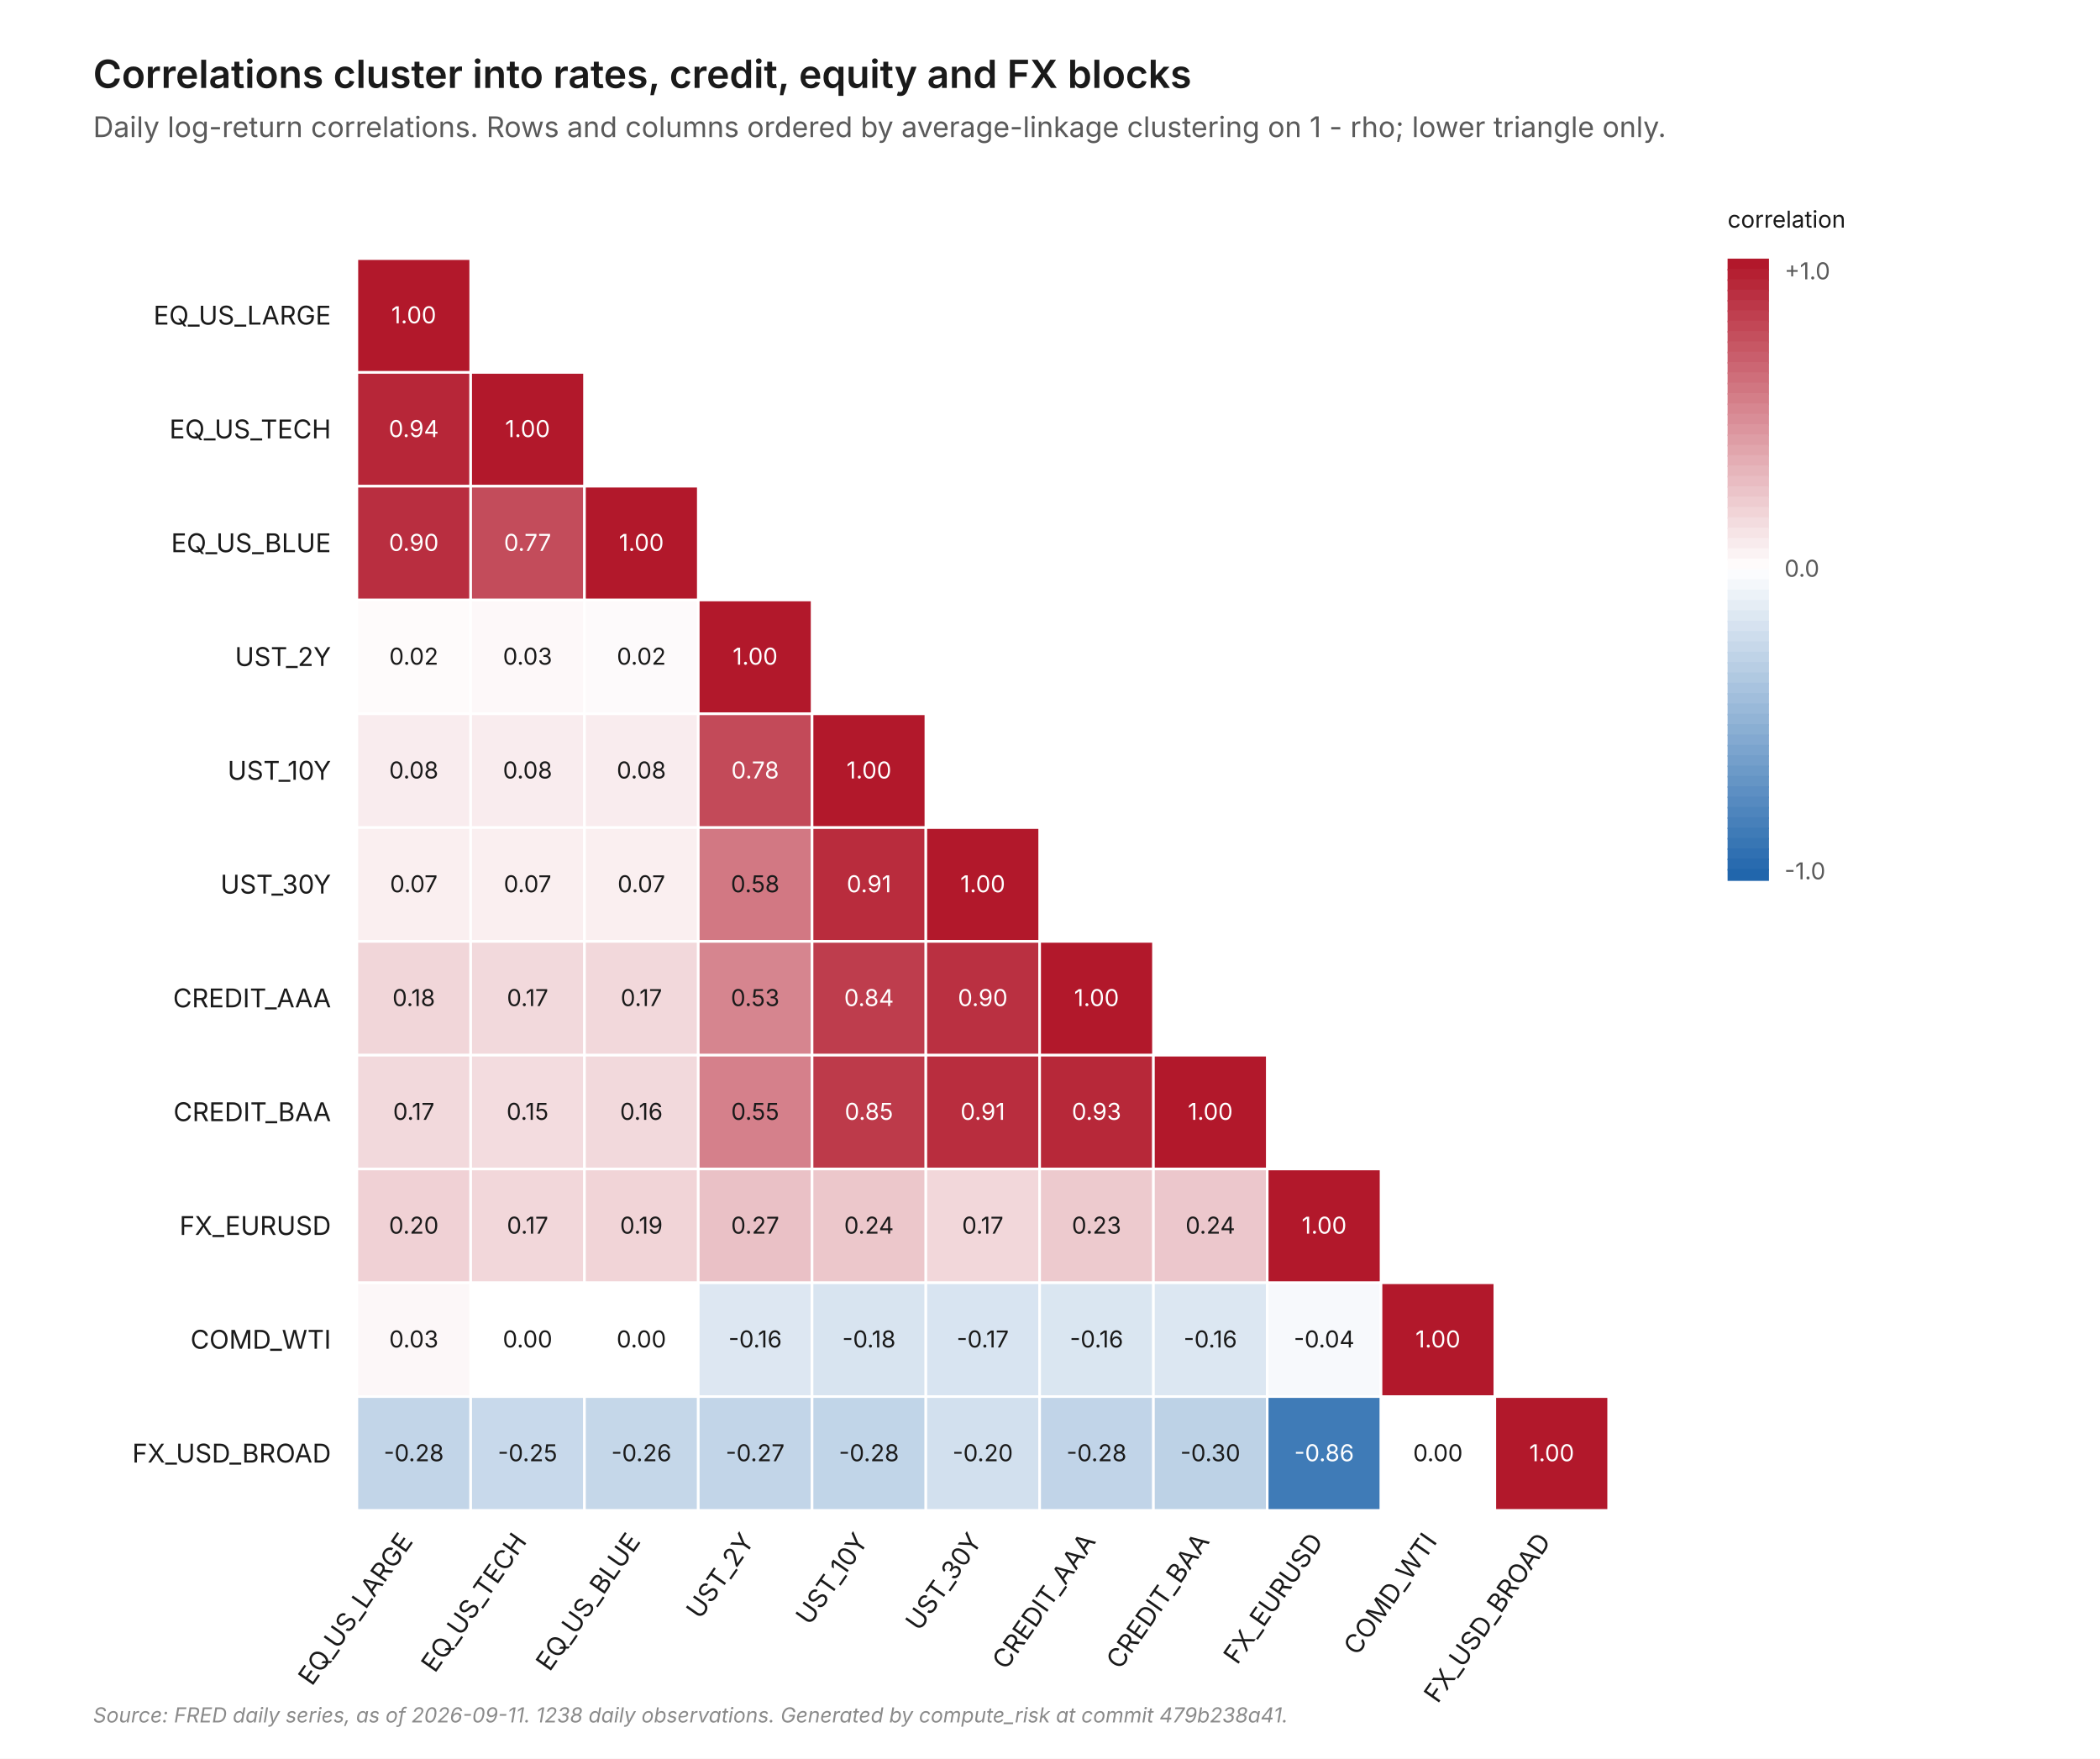
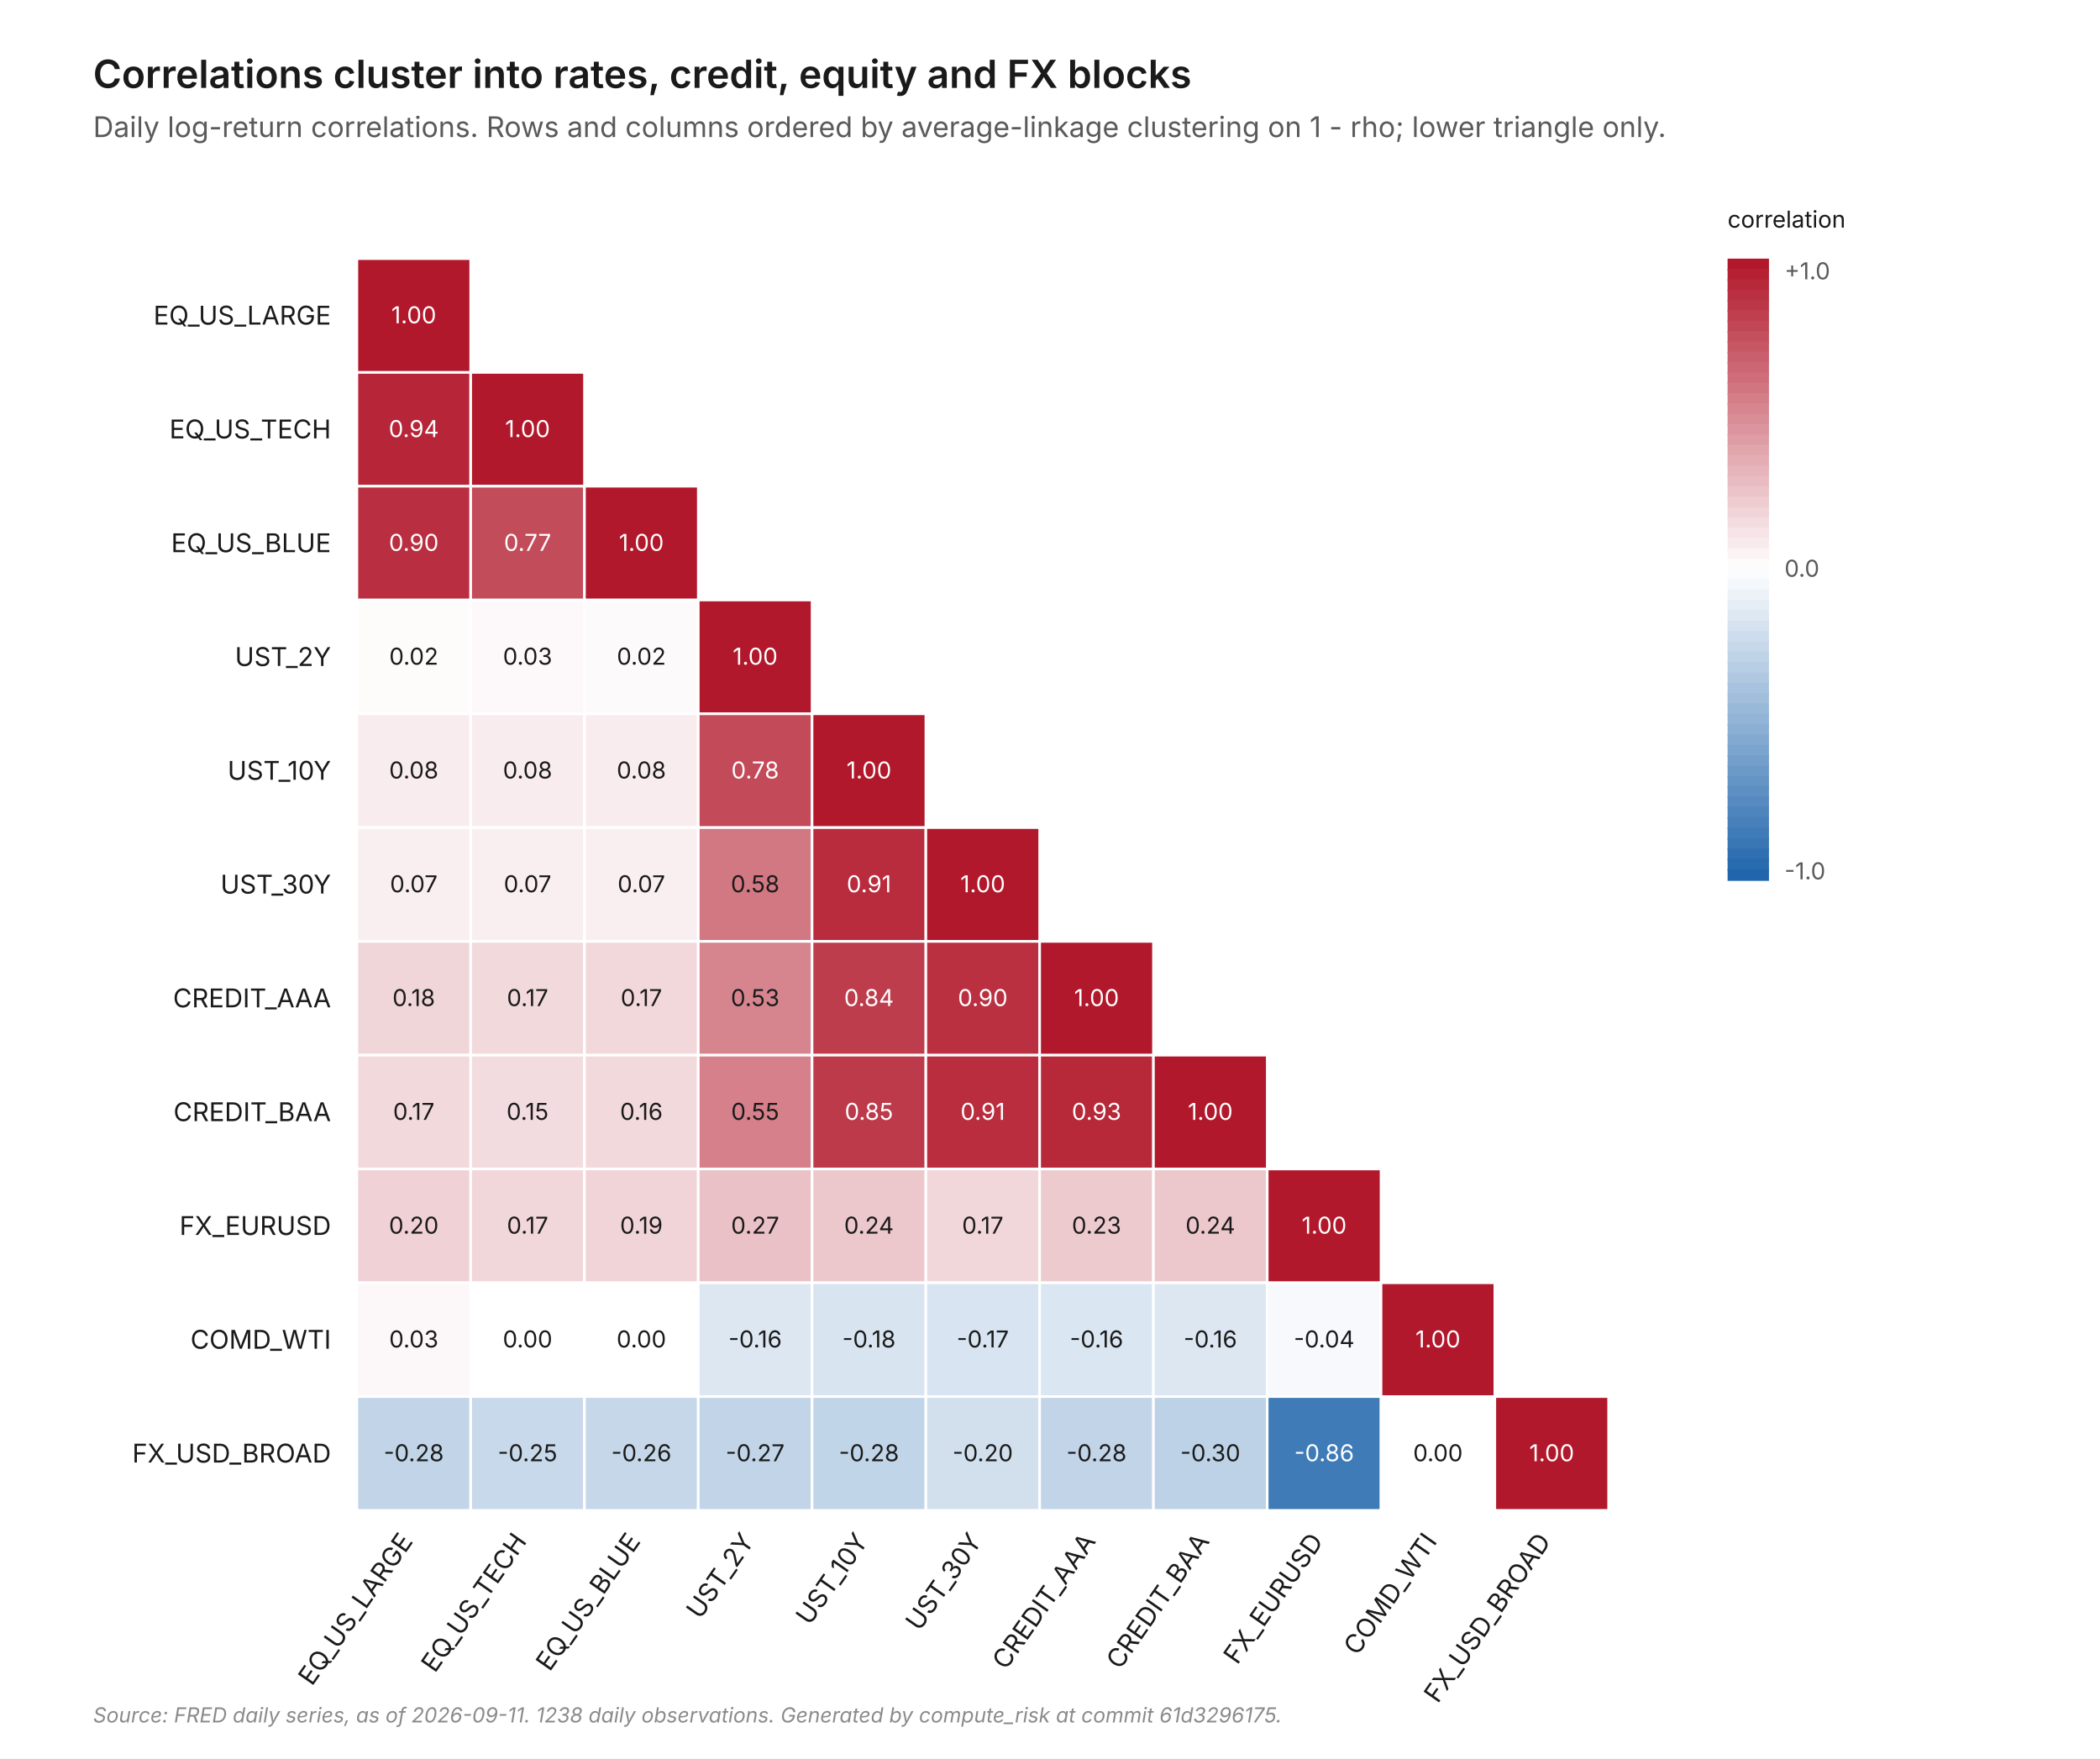
<svg xmlns="http://www.w3.org/2000/svg" width="812" height="680" viewBox="0 0 812 680" font-family="Inter, 'Helvetica Neue', Helvetica, Arial, 'Liberation Sans', sans-serif">
  <rect width="812" height="680" fill="#ffffff" />
  <text x="36" y="34" font-size="15.0" font-weight="600" fill="#1a1a1a">Correlations cluster into rates, credit, equity and FX blocks</text>
  <text x="36" y="53" font-size="11.0" fill="#5a5a5a">Daily log-return correlations. Rows and columns ordered by average-linkage clustering on 1 - rho; lower triangle only.</text>
  <text x="128.00" y="125.50" font-size="10.0" fill="#1a1a1a" text-anchor="end">EQ_US_LARGE</text>
  <rect x="138.00" y="100.00" width="44.00" height="44.00" fill="rgb(178,24,43)" stroke="#ffffff" stroke-width="1.00" />
  <text x="160.00" y="125.00" font-size="9.0" fill="#ffffff" text-anchor="middle">1.00</text>
  <text transform="translate(160.00,596.00) rotate(-55)" font-size="10.0" fill="#1a1a1a" text-anchor="end">EQ_US_LARGE</text>
  <text x="128.00" y="169.50" font-size="10.0" fill="#1a1a1a" text-anchor="end">EQ_US_TECH</text>
  <rect x="138.00" y="144.00" width="44.00" height="44.00" fill="rgb(183,38,56)" stroke="#ffffff" stroke-width="1.00" />
  <text x="160.00" y="169.00" font-size="9.0" fill="#ffffff" text-anchor="middle">0.94</text>
  <rect x="182.00" y="144.00" width="44.00" height="44.00" fill="rgb(178,24,43)" stroke="#ffffff" stroke-width="1.00" />
  <text x="204.00" y="169.00" font-size="9.0" fill="#ffffff" text-anchor="middle">1.00</text>
  <text transform="translate(204.00,596.00) rotate(-55)" font-size="10.0" fill="#1a1a1a" text-anchor="end">EQ_US_TECH</text>
  <text x="128.00" y="213.50" font-size="10.0" fill="#1a1a1a" text-anchor="end">EQ_US_BLUE</text>
  <rect x="138.00" y="188.00" width="44.00" height="44.00" fill="rgb(185,46,64)" stroke="#ffffff" stroke-width="1.00" />
  <text x="160.00" y="213.00" font-size="9.0" fill="#ffffff" text-anchor="middle">0.90</text>
  <rect x="182.00" y="188.00" width="44.00" height="44.00" fill="rgb(195,76,91)" stroke="#ffffff" stroke-width="1.00" />
  <text x="204.00" y="213.00" font-size="9.0" fill="#ffffff" text-anchor="middle">0.77</text>
  <rect x="226.00" y="188.00" width="44.00" height="44.00" fill="rgb(178,24,43)" stroke="#ffffff" stroke-width="1.00" />
  <text x="248.00" y="213.00" font-size="9.0" fill="#ffffff" text-anchor="middle">1.00</text>
  <text transform="translate(248.00,596.00) rotate(-55)" font-size="10.0" fill="#1a1a1a" text-anchor="end">EQ_US_BLUE</text>
  <text x="128.00" y="257.50" font-size="10.0" fill="#1a1a1a" text-anchor="end">UST_2Y</text>
  <rect x="138.00" y="232.00" width="44.00" height="44.00" fill="rgb(254,251,251)" stroke="#ffffff" stroke-width="1.00" />
  <text x="160.00" y="257.00" font-size="9.0" fill="#1a1a1a" text-anchor="middle">0.02</text>
  <rect x="182.00" y="232.00" width="44.00" height="44.00" fill="rgb(253,248,249)" stroke="#ffffff" stroke-width="1.00" />
  <text x="204.00" y="257.00" font-size="9.0" fill="#1a1a1a" text-anchor="middle">0.03</text>
  <rect x="226.00" y="232.00" width="44.00" height="44.00" fill="rgb(253,250,251)" stroke="#ffffff" stroke-width="1.00" />
  <text x="248.00" y="257.00" font-size="9.0" fill="#1a1a1a" text-anchor="middle">0.02</text>
  <rect x="270.00" y="232.00" width="44.00" height="44.00" fill="rgb(178,24,43)" stroke="#ffffff" stroke-width="1.00" />
  <text x="292.00" y="257.00" font-size="9.0" fill="#ffffff" text-anchor="middle">1.00</text>
  <text transform="translate(292.00,596.00) rotate(-55)" font-size="10.0" fill="#1a1a1a" text-anchor="end">UST_2Y</text>
  <text x="128.00" y="301.50" font-size="10.0" fill="#1a1a1a" text-anchor="end">UST_10Y</text>
  <rect x="138.00" y="276.00" width="44.00" height="44.00" fill="rgb(249,236,238)" stroke="#ffffff" stroke-width="1.00" />
  <text x="160.00" y="301.00" font-size="9.0" fill="#1a1a1a" text-anchor="middle">0.08</text>
  <rect x="182.00" y="276.00" width="44.00" height="44.00" fill="rgb(249,236,238)" stroke="#ffffff" stroke-width="1.00" />
  <text x="204.00" y="301.00" font-size="9.0" fill="#1a1a1a" text-anchor="middle">0.08</text>
  <rect x="226.00" y="276.00" width="44.00" height="44.00" fill="rgb(249,236,238)" stroke="#ffffff" stroke-width="1.00" />
  <text x="248.00" y="301.00" font-size="9.0" fill="#1a1a1a" text-anchor="middle">0.08</text>
  <rect x="270.00" y="276.00" width="44.00" height="44.00" fill="rgb(195,74,89)" stroke="#ffffff" stroke-width="1.00" />
  <text x="292.00" y="301.00" font-size="9.0" fill="#ffffff" text-anchor="middle">0.78</text>
  <rect x="314.00" y="276.00" width="44.00" height="44.00" fill="rgb(178,24,43)" stroke="#ffffff" stroke-width="1.00" />
  <text x="336.00" y="301.00" font-size="9.0" fill="#ffffff" text-anchor="middle">1.00</text>
  <text transform="translate(336.00,596.00) rotate(-55)" font-size="10.0" fill="#1a1a1a" text-anchor="end">UST_10Y</text>
  <text x="128.00" y="345.50" font-size="10.0" fill="#1a1a1a" text-anchor="end">UST_30Y</text>
  <rect x="138.00" y="320.00" width="44.00" height="44.00" fill="rgb(250,239,240)" stroke="#ffffff" stroke-width="1.00" />
  <text x="160.00" y="345.00" font-size="9.0" fill="#1a1a1a" text-anchor="middle">0.07</text>
  <rect x="182.00" y="320.00" width="44.00" height="44.00" fill="rgb(250,239,240)" stroke="#ffffff" stroke-width="1.00" />
  <text x="204.00" y="345.00" font-size="9.0" fill="#1a1a1a" text-anchor="middle">0.07</text>
  <rect x="226.00" y="320.00" width="44.00" height="44.00" fill="rgb(250,239,240)" stroke="#ffffff" stroke-width="1.00" />
  <text x="248.00" y="345.00" font-size="9.0" fill="#1a1a1a" text-anchor="middle">0.07</text>
  <rect x="270.00" y="320.00" width="44.00" height="44.00" fill="rgb(210,120,131)" stroke="#ffffff" stroke-width="1.00" />
  <text x="292.00" y="345.00" font-size="9.0" fill="#1a1a1a" text-anchor="middle">0.58</text>
  <rect x="314.00" y="320.00" width="44.00" height="44.00" fill="rgb(185,44,61)" stroke="#ffffff" stroke-width="1.00" />
  <text x="336.00" y="345.00" font-size="9.0" fill="#ffffff" text-anchor="middle">0.91</text>
  <rect x="358.00" y="320.00" width="44.00" height="44.00" fill="rgb(178,24,43)" stroke="#ffffff" stroke-width="1.00" />
  <text x="380.00" y="345.00" font-size="9.0" fill="#ffffff" text-anchor="middle">1.00</text>
  <text transform="translate(380.00,596.00) rotate(-55)" font-size="10.0" fill="#1a1a1a" text-anchor="end">UST_30Y</text>
  <text x="128.00" y="389.50" font-size="10.0" fill="#1a1a1a" text-anchor="end">CREDIT_AAA</text>
  <rect x="138.00" y="364.00" width="44.00" height="44.00" fill="rgb(241,214,217)" stroke="#ffffff" stroke-width="1.00" />
  <text x="160.00" y="389.00" font-size="9.0" fill="#1a1a1a" text-anchor="middle">0.18</text>
  <rect x="182.00" y="364.00" width="44.00" height="44.00" fill="rgb(242,217,220)" stroke="#ffffff" stroke-width="1.00" />
  <text x="204.00" y="389.00" font-size="9.0" fill="#1a1a1a" text-anchor="middle">0.17</text>
  <rect x="226.00" y="364.00" width="44.00" height="44.00" fill="rgb(242,216,219)" stroke="#ffffff" stroke-width="1.00" />
  <text x="248.00" y="389.00" font-size="9.0" fill="#1a1a1a" text-anchor="middle">0.17</text>
  <rect x="270.00" y="364.00" width="44.00" height="44.00" fill="rgb(214,133,143)" stroke="#ffffff" stroke-width="1.00" />
  <text x="292.00" y="389.00" font-size="9.0" fill="#1a1a1a" text-anchor="middle">0.53</text>
  <rect x="314.00" y="364.00" width="44.00" height="44.00" fill="rgb(190,61,77)" stroke="#ffffff" stroke-width="1.00" />
  <text x="336.00" y="389.00" font-size="9.0" fill="#ffffff" text-anchor="middle">0.84</text>
  <rect x="358.00" y="364.00" width="44.00" height="44.00" fill="rgb(186,48,65)" stroke="#ffffff" stroke-width="1.00" />
  <text x="380.00" y="389.00" font-size="9.0" fill="#ffffff" text-anchor="middle">0.90</text>
  <rect x="402.00" y="364.00" width="44.00" height="44.00" fill="rgb(178,24,43)" stroke="#ffffff" stroke-width="1.00" />
  <text x="424.00" y="389.00" font-size="9.0" fill="#ffffff" text-anchor="middle">1.00</text>
  <text transform="translate(424.00,596.00) rotate(-55)" font-size="10.0" fill="#1a1a1a" text-anchor="end">CREDIT_AAA</text>
  <text x="128.00" y="433.50" font-size="10.0" fill="#1a1a1a" text-anchor="end">CREDIT_BAA</text>
  <rect x="138.00" y="408.00" width="44.00" height="44.00" fill="rgb(242,217,220)" stroke="#ffffff" stroke-width="1.00" />
  <text x="160.00" y="433.00" font-size="9.0" fill="#1a1a1a" text-anchor="middle">0.17</text>
  <rect x="182.00" y="408.00" width="44.00" height="44.00" fill="rgb(243,220,223)" stroke="#ffffff" stroke-width="1.00" />
  <text x="204.00" y="433.00" font-size="9.0" fill="#1a1a1a" text-anchor="middle">0.15</text>
  <rect x="226.00" y="408.00" width="44.00" height="44.00" fill="rgb(242,217,220)" stroke="#ffffff" stroke-width="1.00" />
  <text x="248.00" y="433.00" font-size="9.0" fill="#1a1a1a" text-anchor="middle">0.16</text>
  <rect x="270.00" y="408.00" width="44.00" height="44.00" fill="rgb(213,128,139)" stroke="#ffffff" stroke-width="1.00" />
  <text x="292.00" y="433.00" font-size="9.0" fill="#1a1a1a" text-anchor="middle">0.55</text>
  <rect x="314.00" y="408.00" width="44.00" height="44.00" fill="rgb(189,58,74)" stroke="#ffffff" stroke-width="1.00" />
  <text x="336.00" y="433.00" font-size="9.0" fill="#ffffff" text-anchor="middle">0.85</text>
  <rect x="358.00" y="408.00" width="44.00" height="44.00" fill="rgb(185,45,62)" stroke="#ffffff" stroke-width="1.00" />
  <text x="380.00" y="433.00" font-size="9.0" fill="#ffffff" text-anchor="middle">0.91</text>
  <rect x="402.00" y="408.00" width="44.00" height="44.00" fill="rgb(183,40,57)" stroke="#ffffff" stroke-width="1.00" />
  <text x="424.00" y="433.00" font-size="9.0" fill="#ffffff" text-anchor="middle">0.93</text>
  <rect x="446.00" y="408.00" width="44.00" height="44.00" fill="rgb(178,24,43)" stroke="#ffffff" stroke-width="1.00" />
  <text x="468.00" y="433.00" font-size="9.0" fill="#ffffff" text-anchor="middle">1.00</text>
  <text transform="translate(468.00,596.00) rotate(-55)" font-size="10.0" fill="#1a1a1a" text-anchor="end">CREDIT_BAA</text>
  <text x="128.00" y="477.50" font-size="10.0" fill="#1a1a1a" text-anchor="end">FX_EURUSD</text>
  <rect x="138.00" y="452.00" width="44.00" height="44.00" fill="rgb(240,209,213)" stroke="#ffffff" stroke-width="1.00" />
  <text x="160.00" y="477.00" font-size="9.0" fill="#1a1a1a" text-anchor="middle">0.20</text>
  <rect x="182.00" y="452.00" width="44.00" height="44.00" fill="rgb(242,215,218)" stroke="#ffffff" stroke-width="1.00" />
  <text x="204.00" y="477.00" font-size="9.0" fill="#1a1a1a" text-anchor="middle">0.17</text>
  <rect x="226.00" y="452.00" width="44.00" height="44.00" fill="rgb(241,212,215)" stroke="#ffffff" stroke-width="1.00" />
  <text x="248.00" y="477.00" font-size="9.0" fill="#1a1a1a" text-anchor="middle">0.19</text>
  <rect x="270.00" y="452.00" width="44.00" height="44.00" fill="rgb(234,193,198)" stroke="#ffffff" stroke-width="1.00" />
  <text x="292.00" y="477.00" font-size="9.0" fill="#1a1a1a" text-anchor="middle">0.27</text>
  <rect x="314.00" y="452.00" width="44.00" height="44.00" fill="rgb(236,199,203)" stroke="#ffffff" stroke-width="1.00" />
  <text x="336.00" y="477.00" font-size="9.0" fill="#1a1a1a" text-anchor="middle">0.24</text>
  <rect x="358.00" y="452.00" width="44.00" height="44.00" fill="rgb(242,215,218)" stroke="#ffffff" stroke-width="1.00" />
  <text x="380.00" y="477.00" font-size="9.0" fill="#1a1a1a" text-anchor="middle">0.17</text>
  <rect x="402.00" y="452.00" width="44.00" height="44.00" fill="rgb(237,202,206)" stroke="#ffffff" stroke-width="1.00" />
  <text x="424.00" y="477.00" font-size="9.0" fill="#1a1a1a" text-anchor="middle">0.23</text>
  <rect x="446.00" y="452.00" width="44.00" height="44.00" fill="rgb(236,199,204)" stroke="#ffffff" stroke-width="1.00" />
  <text x="468.00" y="477.00" font-size="9.0" fill="#1a1a1a" text-anchor="middle">0.24</text>
  <rect x="490.00" y="452.00" width="44.00" height="44.00" fill="rgb(178,24,43)" stroke="#ffffff" stroke-width="1.00" />
  <text x="512.00" y="477.00" font-size="9.0" fill="#ffffff" text-anchor="middle">1.00</text>
  <text transform="translate(512.00,596.00) rotate(-55)" font-size="10.0" fill="#1a1a1a" text-anchor="end">FX_EURUSD</text>
  <text x="128.00" y="521.50" font-size="10.0" fill="#1a1a1a" text-anchor="end">COMD_WTI</text>
  <rect x="138.00" y="496.00" width="44.00" height="44.00" fill="rgb(252,247,248)" stroke="#ffffff" stroke-width="1.00" />
  <text x="160.00" y="521.00" font-size="9.0" fill="#1a1a1a" text-anchor="middle">0.03</text>
  <rect x="182.00" y="496.00" width="44.00" height="44.00" fill="rgb(255,255,255)" stroke="#ffffff" stroke-width="1.00" />
  <text x="204.00" y="521.00" font-size="9.0" fill="#1a1a1a" text-anchor="middle">0.00</text>
  <rect x="226.00" y="496.00" width="44.00" height="44.00" fill="rgb(255,255,255)" stroke="#ffffff" stroke-width="1.00" />
  <text x="248.00" y="521.00" font-size="9.0" fill="#1a1a1a" text-anchor="middle">0.00</text>
  <rect x="270.00" y="496.00" width="44.00" height="44.00" fill="rgb(221,231,242)" stroke="#ffffff" stroke-width="1.00" />
  <text x="292.00" y="521.00" font-size="9.0" fill="#1a1a1a" text-anchor="middle">-0.16</text>
  <rect x="314.00" y="496.00" width="44.00" height="44.00" fill="rgb(216,228,240)" stroke="#ffffff" stroke-width="1.00" />
  <text x="336.00" y="521.00" font-size="9.0" fill="#1a1a1a" text-anchor="middle">-0.18</text>
  <rect x="358.00" y="496.00" width="44.00" height="44.00" fill="rgb(216,228,241)" stroke="#ffffff" stroke-width="1.00" />
  <text x="380.00" y="521.00" font-size="9.0" fill="#1a1a1a" text-anchor="middle">-0.17</text>
  <rect x="402.00" y="496.00" width="44.00" height="44.00" fill="rgb(218,230,241)" stroke="#ffffff" stroke-width="1.00" />
  <text x="424.00" y="521.00" font-size="9.0" fill="#1a1a1a" text-anchor="middle">-0.16</text>
  <rect x="446.00" y="496.00" width="44.00" height="44.00" fill="rgb(220,231,242)" stroke="#ffffff" stroke-width="1.00" />
  <text x="468.00" y="521.00" font-size="9.0" fill="#1a1a1a" text-anchor="middle">-0.16</text>
  <rect x="490.00" y="496.00" width="44.00" height="44.00" fill="rgb(247,249,252)" stroke="#ffffff" stroke-width="1.00" />
  <text x="512.00" y="521.00" font-size="9.0" fill="#1a1a1a" text-anchor="middle">-0.04</text>
  <rect x="534.00" y="496.00" width="44.00" height="44.00" fill="rgb(178,24,43)" stroke="#ffffff" stroke-width="1.00" />
  <text x="556.00" y="521.00" font-size="9.0" fill="#ffffff" text-anchor="middle">1.00</text>
  <text transform="translate(556.00,596.00) rotate(-55)" font-size="10.0" fill="#1a1a1a" text-anchor="end">COMD_WTI</text>
  <text x="128.00" y="565.50" font-size="10.0" fill="#1a1a1a" text-anchor="end">FX_USD_BROAD</text>
  <rect x="138.00" y="540.00" width="44.00" height="44.00" fill="rgb(194,213,232)" stroke="#ffffff" stroke-width="1.00" />
  <text x="160.00" y="565.00" font-size="9.0" fill="#1a1a1a" text-anchor="middle">-0.28</text>
  <rect x="182.00" y="540.00" width="44.00" height="44.00" fill="rgb(200,217,235)" stroke="#ffffff" stroke-width="1.00" />
  <text x="204.00" y="565.00" font-size="9.0" fill="#1a1a1a" text-anchor="middle">-0.25</text>
  <rect x="226.00" y="540.00" width="44.00" height="44.00" fill="rgb(197,215,233)" stroke="#ffffff" stroke-width="1.00" />
  <text x="248.00" y="565.00" font-size="9.0" fill="#1a1a1a" text-anchor="middle">-0.26</text>
  <rect x="270.00" y="540.00" width="44.00" height="44.00" fill="rgb(194,213,232)" stroke="#ffffff" stroke-width="1.00" />
  <text x="292.00" y="565.00" font-size="9.0" fill="#1a1a1a" text-anchor="middle">-0.27</text>
  <rect x="314.00" y="540.00" width="44.00" height="44.00" fill="rgb(193,213,232)" stroke="#ffffff" stroke-width="1.00" />
  <text x="336.00" y="565.00" font-size="9.0" fill="#1a1a1a" text-anchor="middle">-0.28</text>
  <rect x="358.00" y="540.00" width="44.00" height="44.00" fill="rgb(210,224,238)" stroke="#ffffff" stroke-width="1.00" />
  <text x="380.00" y="565.00" font-size="9.0" fill="#1a1a1a" text-anchor="middle">-0.20</text>
  <rect x="402.00" y="540.00" width="44.00" height="44.00" fill="rgb(193,212,232)" stroke="#ffffff" stroke-width="1.00" />
  <text x="424.00" y="565.00" font-size="9.0" fill="#1a1a1a" text-anchor="middle">-0.28</text>
  <rect x="446.00" y="540.00" width="44.00" height="44.00" fill="rgb(189,210,230)" stroke="#ffffff" stroke-width="1.00" />
  <text x="468.00" y="565.00" font-size="9.0" fill="#1a1a1a" text-anchor="middle">-0.30</text>
  <rect x="490.00" y="540.00" width="44.00" height="44.00" fill="rgb(63,123,183)" stroke="#ffffff" stroke-width="1.00" />
  <text x="512.00" y="565.00" font-size="9.0" fill="#ffffff" text-anchor="middle">-0.86</text>
  <rect x="534.00" y="540.00" width="44.00" height="44.00" fill="rgb(255,255,255)" stroke="#ffffff" stroke-width="1.00" />
  <text x="556.00" y="565.00" font-size="9.0" fill="#1a1a1a" text-anchor="middle">0.00</text>
  <rect x="578.00" y="540.00" width="44.00" height="44.00" fill="rgb(178,24,43)" stroke="#ffffff" stroke-width="1.00" />
  <text x="600.00" y="565.00" font-size="9.0" fill="#ffffff" text-anchor="middle">1.00</text>
  <text transform="translate(600.00,596.00) rotate(-55)" font-size="10.0" fill="#1a1a1a" text-anchor="end">FX_USD_BROAD</text>
  <rect x="668.00" y="100.00" width="16.00" height="4.60" fill="rgb(178,24,43)" />
  <rect x="668.00" y="104.00" width="16.00" height="4.60" fill="rgb(181,32,50)" />
  <rect x="668.00" y="108.00" width="16.00" height="4.60" fill="rgb(183,40,57)" />
  <rect x="668.00" y="112.00" width="16.00" height="4.60" fill="rgb(186,47,65)" />
  <rect x="668.00" y="116.00" width="16.00" height="4.60" fill="rgb(188,55,72)" />
  <rect x="668.00" y="120.00" width="16.00" height="4.60" fill="rgb(191,63,79)" />
  <rect x="668.00" y="124.00" width="16.00" height="4.60" fill="rgb(194,71,86)" />
  <rect x="668.00" y="128.00" width="16.00" height="4.60" fill="rgb(196,79,93)" />
  <rect x="668.00" y="132.00" width="16.00" height="4.60" fill="rgb(199,87,100)" />
  <rect x="668.00" y="136.00" width="16.00" height="4.60" fill="rgb(201,94,108)" />
  <rect x="668.00" y="140.00" width="16.00" height="4.60" fill="rgb(204,102,115)" />
  <rect x="668.00" y="144.00" width="16.00" height="4.60" fill="rgb(207,110,122)" />
  <rect x="668.00" y="148.00" width="16.00" height="4.60" fill="rgb(209,118,129)" />
  <rect x="668.00" y="152.00" width="16.00" height="4.60" fill="rgb(212,126,136)" />
  <rect x="668.00" y="156.00" width="16.00" height="4.60" fill="rgb(215,134,144)" />
  <rect x="668.00" y="160.00" width="16.00" height="4.60" fill="rgb(217,141,151)" />
  <rect x="668.00" y="164.00" width="16.00" height="4.60" fill="rgb(220,149,158)" />
  <rect x="668.00" y="168.00" width="16.00" height="4.60" fill="rgb(222,157,165)" />
  <rect x="668.00" y="172.00" width="16.00" height="4.60" fill="rgb(225,165,172)" />
  <rect x="668.00" y="176.00" width="16.00" height="4.60" fill="rgb(228,173,180)" />
  <rect x="668.00" y="180.00" width="16.00" height="4.60" fill="rgb(230,181,187)" />
  <rect x="668.00" y="184.00" width="16.00" height="4.60" fill="rgb(233,188,194)" />
  <rect x="668.00" y="188.00" width="16.00" height="4.60" fill="rgb(235,196,201)" />
  <rect x="668.00" y="192.00" width="16.00" height="4.60" fill="rgb(238,204,208)" />
  <rect x="668.00" y="196.00" width="16.00" height="4.60" fill="rgb(241,212,215)" />
  <rect x="668.00" y="200.00" width="16.00" height="4.60" fill="rgb(243,220,223)" />
  <rect x="668.00" y="204.00" width="16.00" height="4.60" fill="rgb(246,228,230)" />
  <rect x="668.00" y="208.00" width="16.00" height="4.60" fill="rgb(248,235,237)" />
  <rect x="668.00" y="212.00" width="16.00" height="4.60" fill="rgb(251,243,244)" />
  <rect x="668.00" y="216.00" width="16.00" height="4.60" fill="rgb(254,251,251)" />
  <rect x="668.00" y="220.00" width="16.00" height="4.60" fill="rgb(251,252,254)" />
  <rect x="668.00" y="224.00" width="16.00" height="4.60" fill="rgb(244,247,251)" />
  <rect x="668.00" y="228.00" width="16.00" height="4.60" fill="rgb(236,242,248)" />
  <rect x="668.00" y="232.00" width="16.00" height="4.60" fill="rgb(229,237,245)" />
  <rect x="668.00" y="236.00" width="16.00" height="4.60" fill="rgb(221,232,242)" />
  <rect x="668.00" y="240.00" width="16.00" height="4.60" fill="rgb(214,226,240)" />
  <rect x="668.00" y="244.00" width="16.00" height="4.60" fill="rgb(206,221,237)" />
  <rect x="668.00" y="248.00" width="16.00" height="4.60" fill="rgb(199,216,234)" />
  <rect x="668.00" y="252.00" width="16.00" height="4.60" fill="rgb(191,211,231)" />
  <rect x="668.00" y="256.00" width="16.00" height="4.60" fill="rgb(184,206,228)" />
  <rect x="668.00" y="260.00" width="16.00" height="4.60" fill="rgb(176,201,225)" />
  <rect x="668.00" y="264.00" width="16.00" height="4.60" fill="rgb(168,195,223)" />
  <rect x="668.00" y="268.00" width="16.00" height="4.60" fill="rgb(161,190,220)" />
  <rect x="668.00" y="272.00" width="16.00" height="4.60" fill="rgb(153,185,217)" />
  <rect x="668.00" y="276.00" width="16.00" height="4.60" fill="rgb(146,180,214)" />
  <rect x="668.00" y="280.00" width="16.00" height="4.60" fill="rgb(138,175,211)" />
  <rect x="668.00" y="284.00" width="16.00" height="4.60" fill="rgb(131,169,209)" />
  <rect x="668.00" y="288.00" width="16.00" height="4.60" fill="rgb(123,164,206)" />
  <rect x="668.00" y="292.00" width="16.00" height="4.60" fill="rgb(116,159,203)" />
  <rect x="668.00" y="296.00" width="16.00" height="4.60" fill="rgb(108,154,200)" />
  <rect x="668.00" y="300.00" width="16.00" height="4.60" fill="rgb(101,149,197)" />
  <rect x="668.00" y="304.00" width="16.00" height="4.60" fill="rgb(93,143,195)" />
  <rect x="668.00" y="308.00" width="16.00" height="4.60" fill="rgb(86,138,192)" />
  <rect x="668.00" y="312.00" width="16.00" height="4.60" fill="rgb(78,133,189)" />
  <rect x="668.00" y="316.00" width="16.00" height="4.60" fill="rgb(71,128,186)" />
  <rect x="668.00" y="320.00" width="16.00" height="4.60" fill="rgb(63,123,183)" />
  <rect x="668.00" y="324.00" width="16.00" height="4.60" fill="rgb(56,118,180)" />
  <rect x="668.00" y="328.00" width="16.00" height="4.60" fill="rgb(48,112,178)" />
  <rect x="668.00" y="332.00" width="16.00" height="4.60" fill="rgb(41,107,175)" />
  <rect x="668.00" y="336.00" width="16.00" height="4.60" fill="rgb(33,102,172)" />
  <text x="690.00" y="108.00" font-size="9.0" fill="#5a5a5a" text-anchor="start">+1.0</text>
  <text x="690.00" y="223.00" font-size="9.0" fill="#5a5a5a" text-anchor="start">0.0</text>
  <text x="690.00" y="340.00" font-size="9.0" fill="#5a5a5a" text-anchor="start">-1.0</text>
  <text x="668.00" y="88.00" font-size="9.0" fill="#1a1a1a" text-anchor="start">correlation</text>
-   <text x="36" y="666" font-size="8.0" font-style="italic" fill="#8a8a8a">Source: FRED daily series, as of 2026-09-11. 1238 daily observations. Generated by compute_risk at commit 479b238a41.</text>
+   <text x="36" y="666" font-size="8.0" font-style="italic" fill="#8a8a8a">Source: FRED daily series, as of 2026-09-11. 1238 daily observations. Generated by compute_risk at commit 61d3296175.</text>
</svg>
